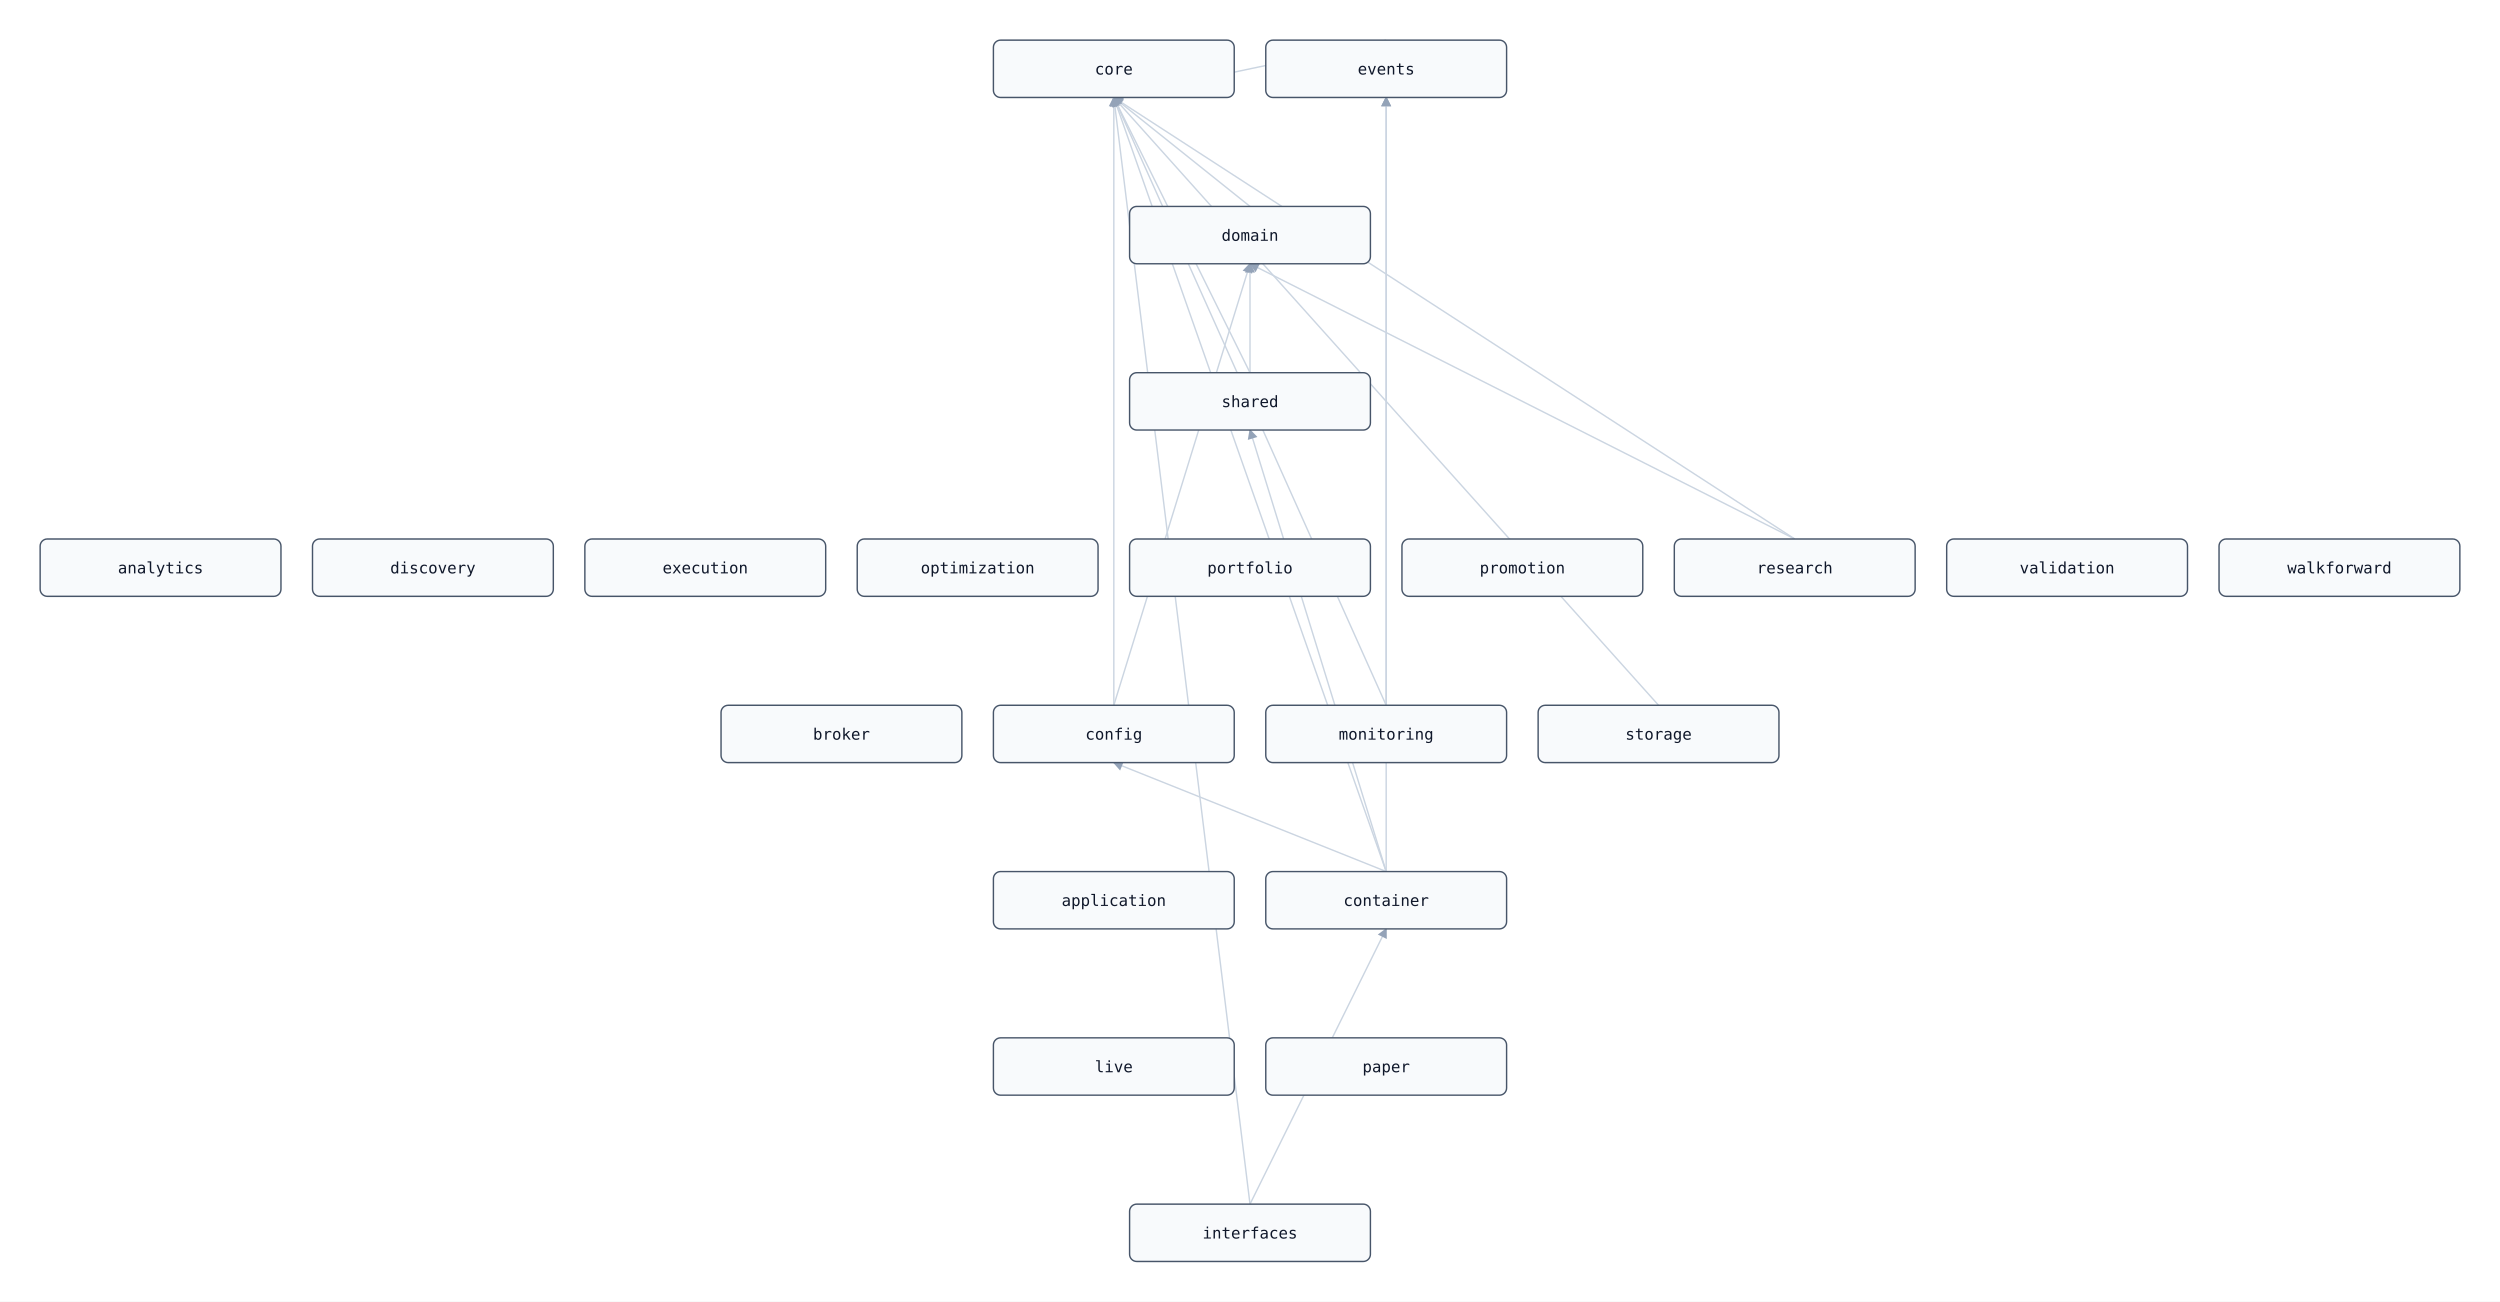
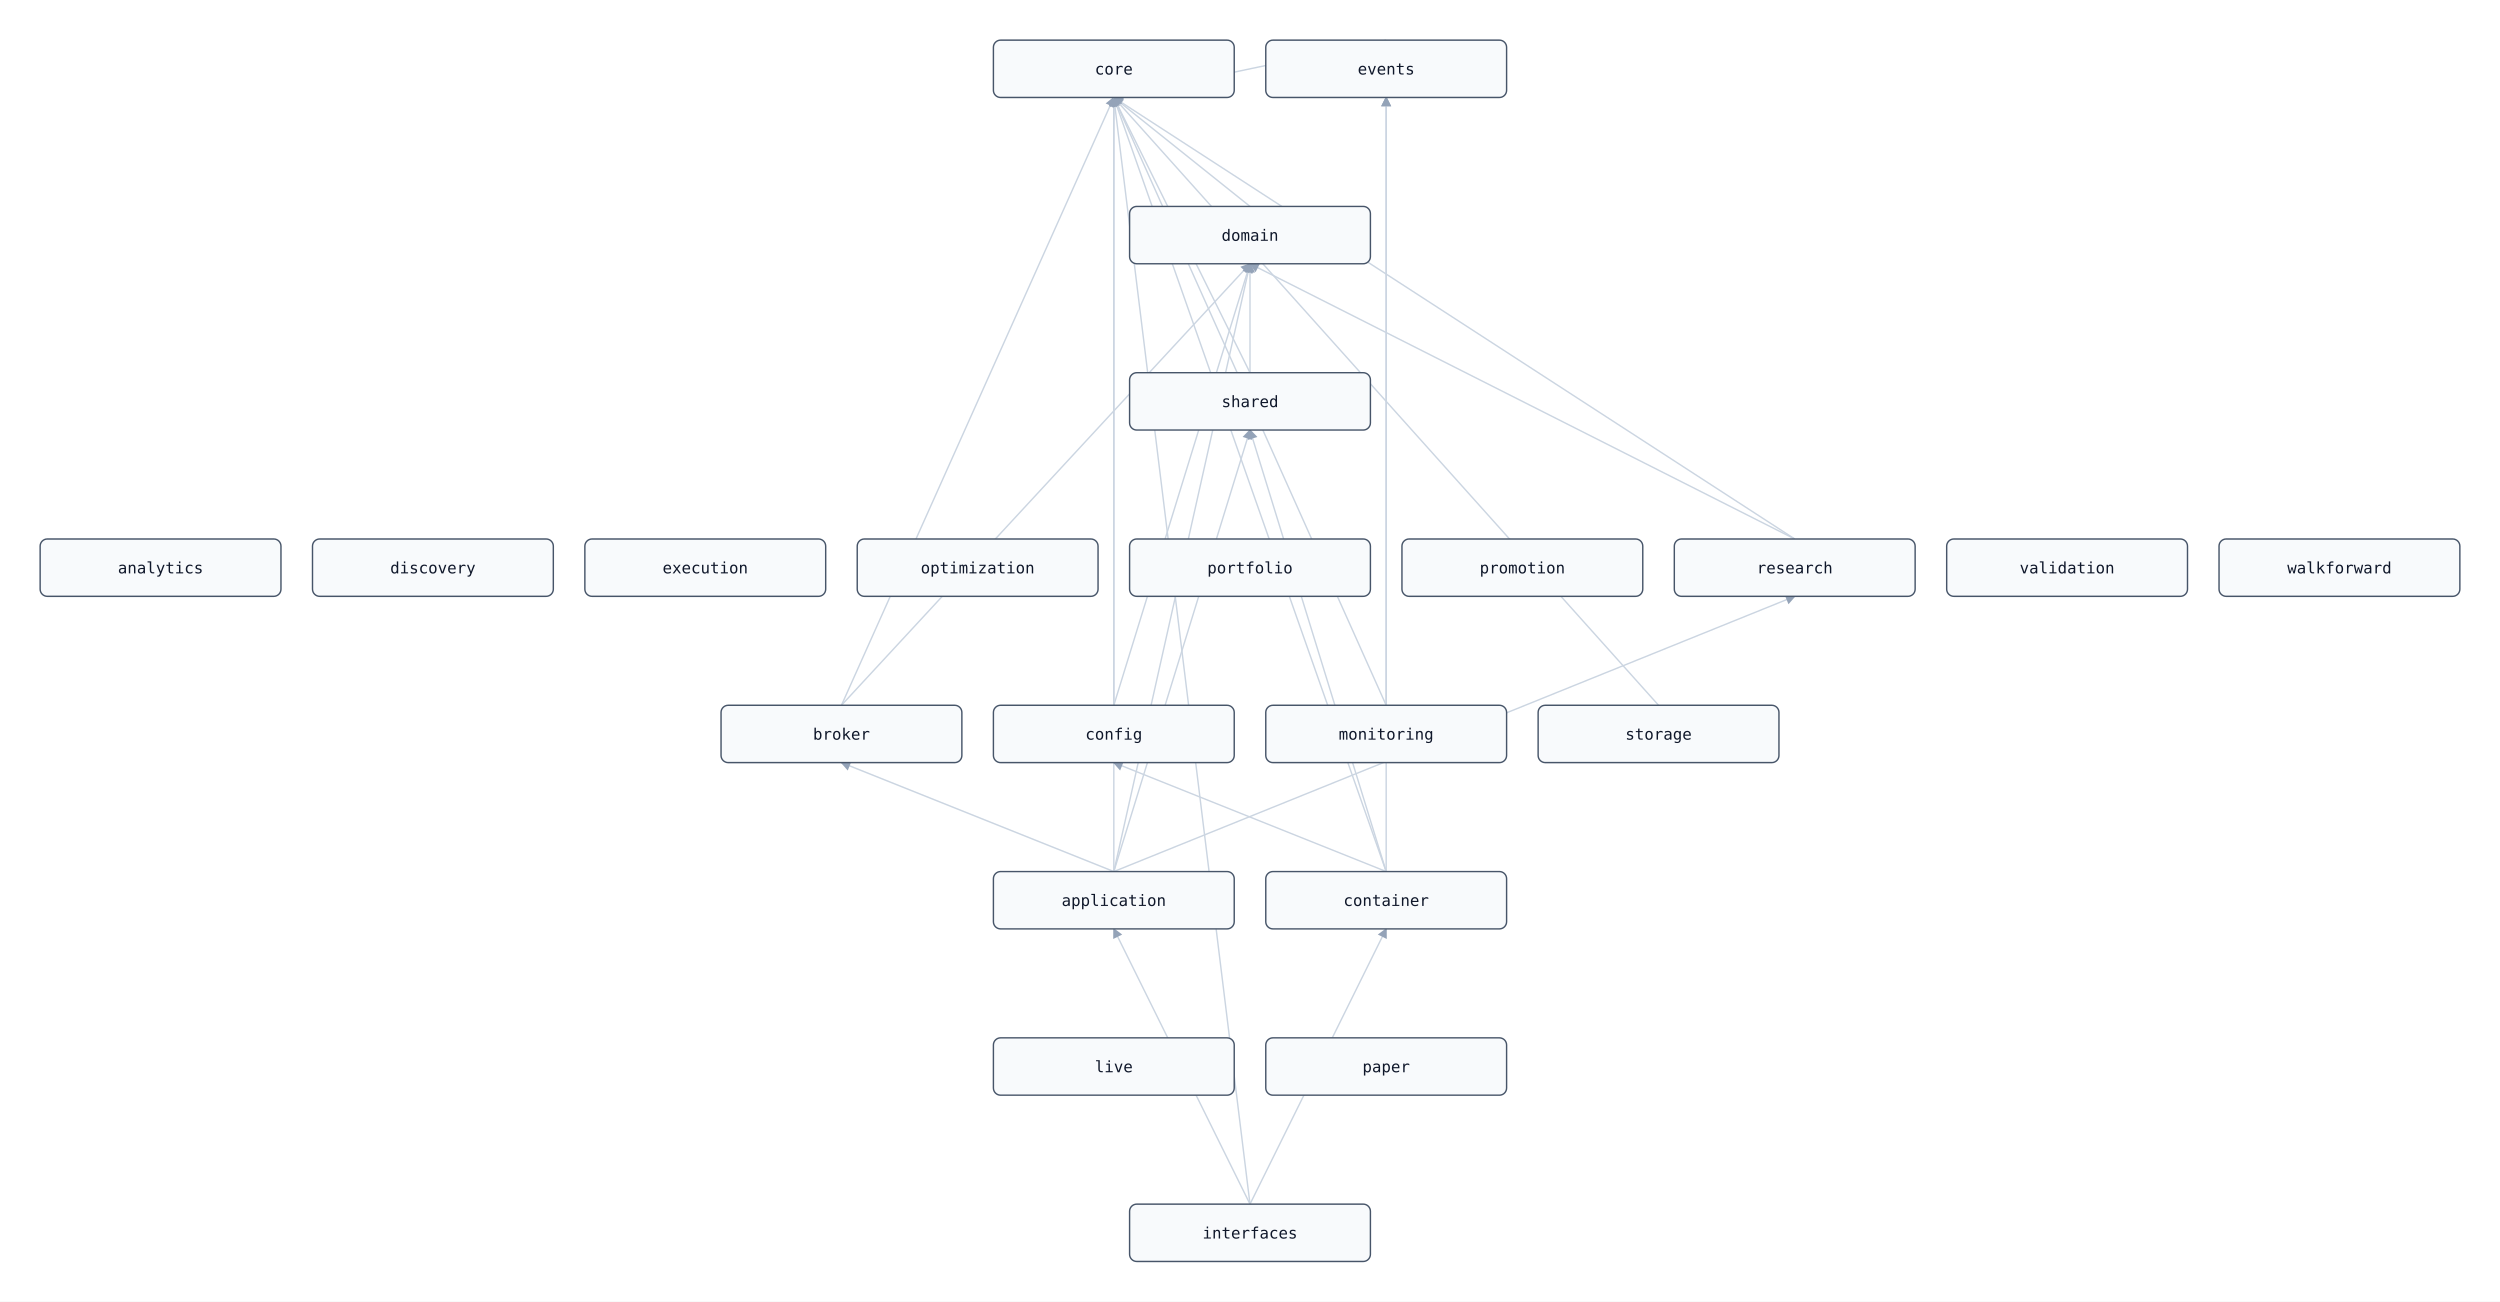
<svg xmlns="http://www.w3.org/2000/svg" width="1744" height="908" viewBox="0 0 1744 908" font-family="ui-monospace,monospace" font-size="11">
  <defs>
    <marker id="a" viewBox="0 0 8 8" refX="7" refY="4" markerWidth="7" markerHeight="7" orient="auto">
      <path d="M0,0 L8,4 L0,8 z" fill="#94a3b8" />
    </marker>
  </defs>
  <rect width="1744" height="908" fill="#ffffff" />
+   <line x1="777" y1="608" x2="587" y2="532" stroke="#cbd5e1" stroke-width="1" marker-end="url(#a)" />
+   <line x1="777" y1="608" x2="777" y2="68" stroke="#cbd5e1" stroke-width="1" marker-end="url(#a)" />
+   <line x1="777" y1="608" x2="872" y2="184" stroke="#cbd5e1" stroke-width="1" marker-end="url(#a)" />
+   <line x1="777" y1="608" x2="1252" y2="416" stroke="#cbd5e1" stroke-width="1" marker-end="url(#a)" />
+   <line x1="777" y1="608" x2="872" y2="300" stroke="#cbd5e1" stroke-width="1" marker-end="url(#a)" />
+   <line x1="587" y1="492" x2="777" y2="68" stroke="#cbd5e1" stroke-width="1" marker-end="url(#a)" />
+   <line x1="587" y1="492" x2="872" y2="184" stroke="#cbd5e1" stroke-width="1" marker-end="url(#a)" />
  <line x1="777" y1="492" x2="777" y2="68" stroke="#cbd5e1" stroke-width="1" marker-end="url(#a)" />
  <line x1="777" y1="492" x2="872" y2="184" stroke="#cbd5e1" stroke-width="1" marker-end="url(#a)" />
  <line x1="967" y1="608" x2="777" y2="532" stroke="#cbd5e1" stroke-width="1" marker-end="url(#a)" />
  <line x1="967" y1="608" x2="777" y2="68" stroke="#cbd5e1" stroke-width="1" marker-end="url(#a)" />
  <line x1="967" y1="608" x2="967" y2="68" stroke="#cbd5e1" stroke-width="1" marker-end="url(#a)" />
  <line x1="967" y1="608" x2="872" y2="300" stroke="#cbd5e1" stroke-width="1" marker-end="url(#a)" />
  <line x1="872" y1="144" x2="777" y2="68" stroke="#cbd5e1" stroke-width="1" marker-end="url(#a)" />
  <line x1="967" y1="28" x2="777" y2="68" stroke="#cbd5e1" stroke-width="1" marker-end="url(#a)" />
+   <line x1="872" y1="840" x2="777" y2="648" stroke="#cbd5e1" stroke-width="1" marker-end="url(#a)" />
  <line x1="872" y1="840" x2="967" y2="648" stroke="#cbd5e1" stroke-width="1" marker-end="url(#a)" />
  <line x1="872" y1="840" x2="777" y2="68" stroke="#cbd5e1" stroke-width="1" marker-end="url(#a)" />
  <line x1="967" y1="492" x2="777" y2="68" stroke="#cbd5e1" stroke-width="1" marker-end="url(#a)" />
  <line x1="967" y1="492" x2="967" y2="68" stroke="#cbd5e1" stroke-width="1" marker-end="url(#a)" />
  <line x1="1252" y1="376" x2="777" y2="68" stroke="#cbd5e1" stroke-width="1" marker-end="url(#a)" />
  <line x1="1252" y1="376" x2="872" y2="184" stroke="#cbd5e1" stroke-width="1" marker-end="url(#a)" />
  <line x1="872" y1="260" x2="777" y2="68" stroke="#cbd5e1" stroke-width="1" marker-end="url(#a)" />
  <line x1="872" y1="260" x2="872" y2="184" stroke="#cbd5e1" stroke-width="1" marker-end="url(#a)" />
  <line x1="1157" y1="492" x2="777" y2="68" stroke="#cbd5e1" stroke-width="1" marker-end="url(#a)" />
  <rect x="28" y="376" width="168" height="40" rx="5" fill="#f8fafc" stroke="#475569" stroke-width="1" />
  <text x="112" y="400" text-anchor="middle" fill="#0f172a">analytics</text>
  <rect x="693" y="608" width="168" height="40" rx="5" fill="#f8fafc" stroke="#475569" stroke-width="1" />
  <text x="777" y="632" text-anchor="middle" fill="#0f172a">application</text>
  <rect x="503" y="492" width="168" height="40" rx="5" fill="#f8fafc" stroke="#475569" stroke-width="1" />
  <text x="587" y="516" text-anchor="middle" fill="#0f172a">broker</text>
  <rect x="693" y="492" width="168" height="40" rx="5" fill="#f8fafc" stroke="#475569" stroke-width="1" />
  <text x="777" y="516" text-anchor="middle" fill="#0f172a">config</text>
  <rect x="883" y="608" width="168" height="40" rx="5" fill="#f8fafc" stroke="#475569" stroke-width="1" />
  <text x="967" y="632" text-anchor="middle" fill="#0f172a">container</text>
  <rect x="693" y="28" width="168" height="40" rx="5" fill="#f8fafc" stroke="#475569" stroke-width="1" />
  <text x="777" y="52" text-anchor="middle" fill="#0f172a">core</text>
  <rect x="218" y="376" width="168" height="40" rx="5" fill="#f8fafc" stroke="#475569" stroke-width="1" />
  <text x="302" y="400" text-anchor="middle" fill="#0f172a">discovery</text>
  <rect x="788" y="144" width="168" height="40" rx="5" fill="#f8fafc" stroke="#475569" stroke-width="1" />
  <text x="872" y="168" text-anchor="middle" fill="#0f172a">domain</text>
  <rect x="883" y="28" width="168" height="40" rx="5" fill="#f8fafc" stroke="#475569" stroke-width="1" />
  <text x="967" y="52" text-anchor="middle" fill="#0f172a">events</text>
  <rect x="408" y="376" width="168" height="40" rx="5" fill="#f8fafc" stroke="#475569" stroke-width="1" />
  <text x="492" y="400" text-anchor="middle" fill="#0f172a">execution</text>
  <rect x="788" y="840" width="168" height="40" rx="5" fill="#f8fafc" stroke="#475569" stroke-width="1" />
  <text x="872" y="864" text-anchor="middle" fill="#0f172a">interfaces</text>
  <rect x="693" y="724" width="168" height="40" rx="5" fill="#f8fafc" stroke="#475569" stroke-width="1" />
  <text x="777" y="748" text-anchor="middle" fill="#0f172a">live</text>
  <rect x="883" y="492" width="168" height="40" rx="5" fill="#f8fafc" stroke="#475569" stroke-width="1" />
  <text x="967" y="516" text-anchor="middle" fill="#0f172a">monitoring</text>
  <rect x="598" y="376" width="168" height="40" rx="5" fill="#f8fafc" stroke="#475569" stroke-width="1" />
  <text x="682" y="400" text-anchor="middle" fill="#0f172a">optimization</text>
  <rect x="883" y="724" width="168" height="40" rx="5" fill="#f8fafc" stroke="#475569" stroke-width="1" />
  <text x="967" y="748" text-anchor="middle" fill="#0f172a">paper</text>
  <rect x="788" y="376" width="168" height="40" rx="5" fill="#f8fafc" stroke="#475569" stroke-width="1" />
  <text x="872" y="400" text-anchor="middle" fill="#0f172a">portfolio</text>
  <rect x="978" y="376" width="168" height="40" rx="5" fill="#f8fafc" stroke="#475569" stroke-width="1" />
  <text x="1062" y="400" text-anchor="middle" fill="#0f172a">promotion</text>
  <rect x="1168" y="376" width="168" height="40" rx="5" fill="#f8fafc" stroke="#475569" stroke-width="1" />
  <text x="1252" y="400" text-anchor="middle" fill="#0f172a">research</text>
  <rect x="788" y="260" width="168" height="40" rx="5" fill="#f8fafc" stroke="#475569" stroke-width="1" />
  <text x="872" y="284" text-anchor="middle" fill="#0f172a">shared</text>
  <rect x="1073" y="492" width="168" height="40" rx="5" fill="#f8fafc" stroke="#475569" stroke-width="1" />
  <text x="1157" y="516" text-anchor="middle" fill="#0f172a">storage</text>
  <rect x="1358" y="376" width="168" height="40" rx="5" fill="#f8fafc" stroke="#475569" stroke-width="1" />
  <text x="1442" y="400" text-anchor="middle" fill="#0f172a">validation</text>
  <rect x="1548" y="376" width="168" height="40" rx="5" fill="#f8fafc" stroke="#475569" stroke-width="1" />
  <text x="1632" y="400" text-anchor="middle" fill="#0f172a">walkforward</text>
</svg>
